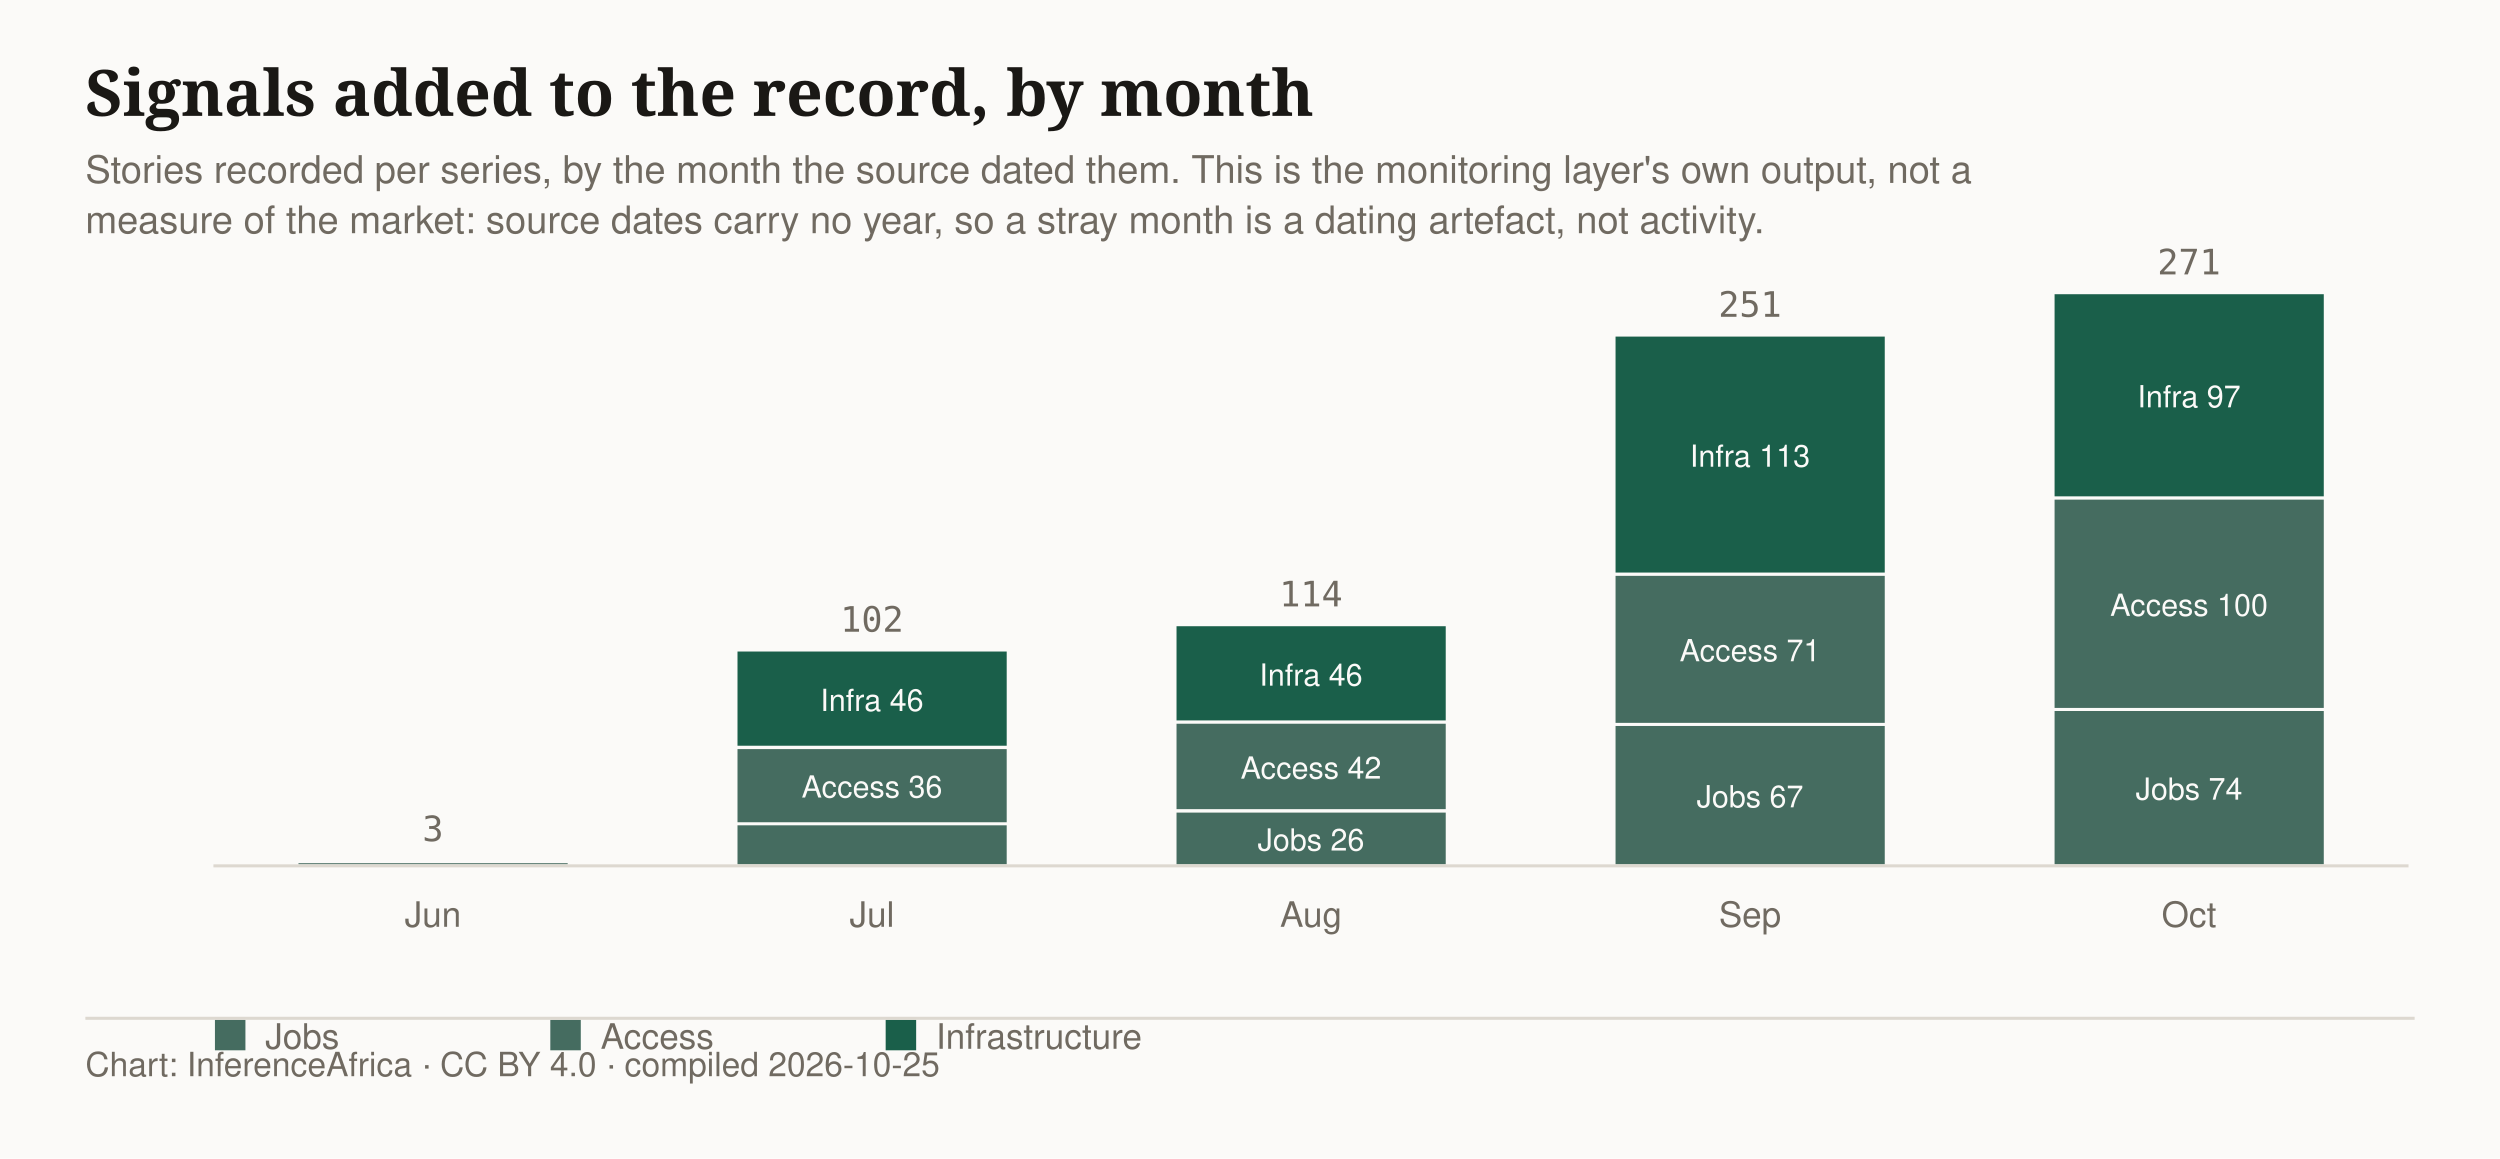
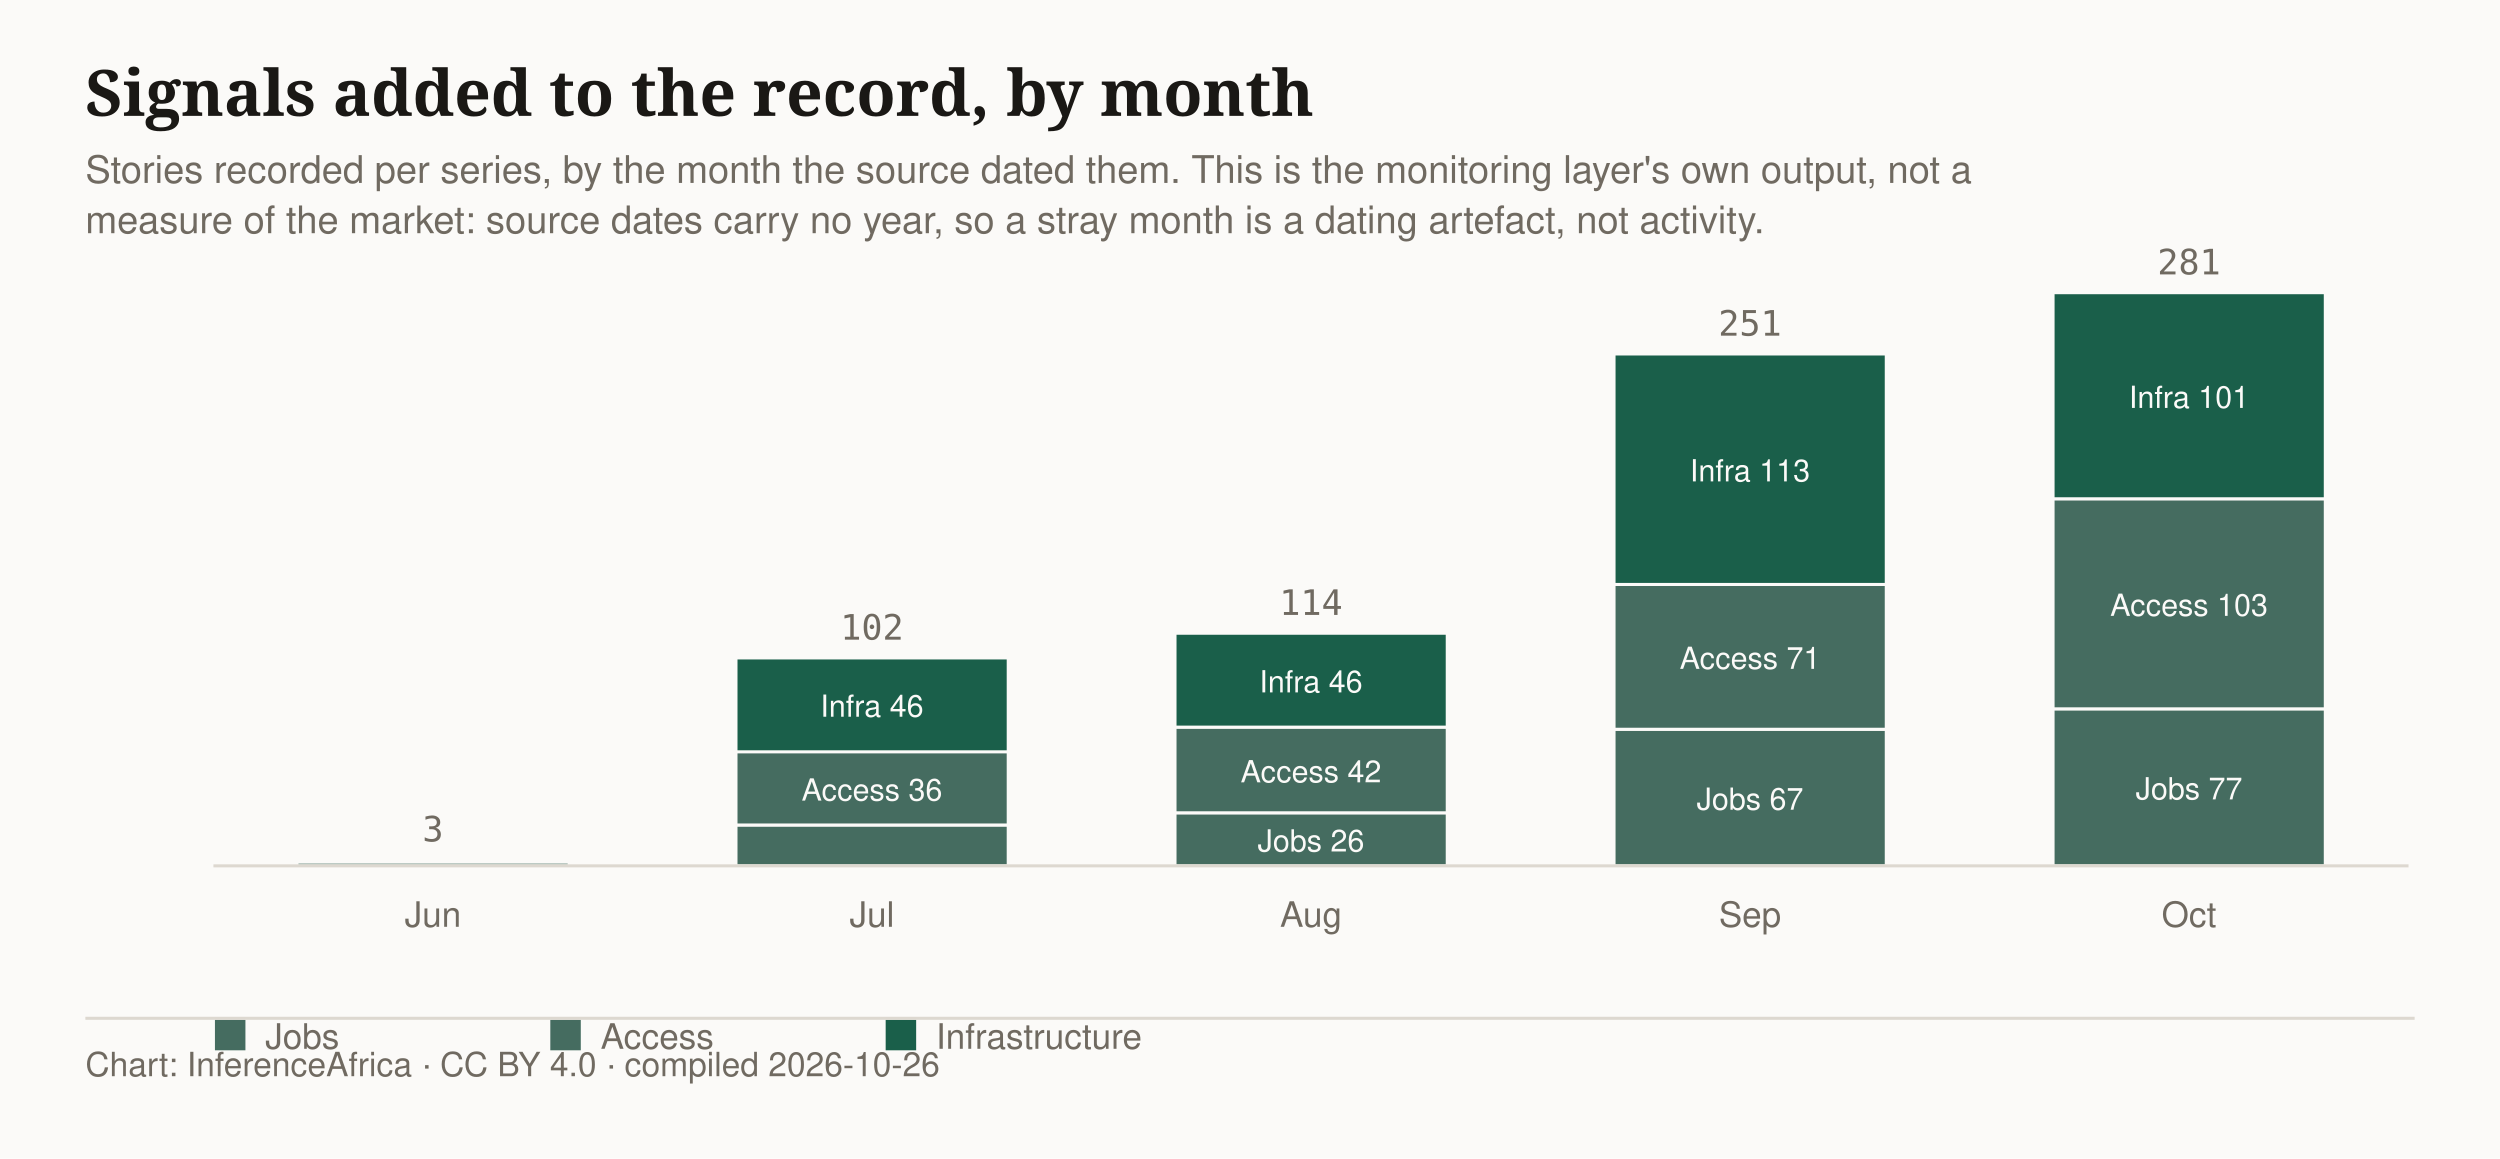
- <svg xmlns="http://www.w3.org/2000/svg" viewBox="0 0 820 380" width="820" height="380" role="img" aria-label="Signals added to the record by month and series: Jun 3, Jul 102, Aug 114, Sep 251, Oct 271. This measures the monitoring layer, not the market.">
+ <svg xmlns="http://www.w3.org/2000/svg" viewBox="0 0 820 380" width="820" height="380" role="img" aria-label="Signals added to the record by month and series: Jun 3, Jul 102, Aug 114, Sep 251, Oct 281. This measures the monitoring layer, not the market.">
  <defs>
    <pattern id="status-proposal" width="6" height="6" patternUnits="userSpaceOnUse">
      <path d="M0 6L6 0" stroke="#756342" stroke-width="1" />
    </pattern>
  </defs>
  <rect width="820" height="380" fill="#fbfaf8" />
  <text x="28" y="38" font-family="'Source Serif 4',Georgia,serif" font-size="21" font-weight="600" fill="#1a1815" style="font-variant-numeric:tabular-nums lining-nums">Signals added to the record, by month</text>
  <text x="28" y="60.0" font-family="IBM Plex Sans,-apple-system,'Segoe UI',Helvetica,Arial,sans-serif" font-size="12.5" fill="#706a61" style="font-variant-numeric:tabular-nums lining-nums">Stories recorded per series, by the month the source dated them. This is the monitoring layer's own output, not a</text>
  <text x="28" y="76.5" font-family="IBM Plex Sans,-apple-system,'Segoe UI',Helvetica,Arial,sans-serif" font-size="12.5" fill="#706a61" style="font-variant-numeric:tabular-nums lining-nums">measure of the market: source dates carry no year, so a stray month is a dating artefact, not activity.</text>
-   <rect x="97.4" y="282.6" width="89.3" height="1.4" fill="#456c60" data-status="measured" stroke="#fbfaf8" stroke-width="1" />
-   <rect x="97.4" y="281.9" width="89.3" height="0.7" fill="#1a5f4a" data-status="measured" stroke="#fbfaf8" stroke-width="1" />
-   <text x="142.0" y="275.9" text-anchor="middle" font-family="'IBM Plex Mono',Consolas,monospace" font-size="11.5" fill="#706a61" style="font-variant-numeric:tabular-nums lining-nums">3</text>
+   <rect x="97.4" y="282.7" width="89.3" height="1.3" fill="#456c60" data-status="measured" stroke="#fbfaf8" stroke-width="1" />
+   <rect x="97.4" y="282.0" width="89.3" height="0.7" fill="#1a5f4a" data-status="measured" stroke="#fbfaf8" stroke-width="1" />
+   <text x="142.0" y="276.0" text-anchor="middle" font-family="'IBM Plex Mono',Consolas,monospace" font-size="11.5" fill="#706a61" style="font-variant-numeric:tabular-nums lining-nums">3</text>
  <text x="142.0" y="304" text-anchor="middle" font-family="IBM Plex Sans,-apple-system,'Segoe UI',Helvetica,Arial,sans-serif" font-size="11.5" fill="#706a61" style="font-variant-numeric:tabular-nums lining-nums">Jun</text>
-   <rect x="241.4" y="270.1" width="89.3" height="13.9" fill="#456c60" data-status="measured" stroke="#fbfaf8" stroke-width="1" />
-   <rect x="241.4" y="245.2" width="89.3" height="25.0" fill="#456c60" data-status="measured" stroke="#fbfaf8" stroke-width="1" />
-   <text x="286.0" y="261.6" text-anchor="middle" font-family="IBM Plex Sans,-apple-system,'Segoe UI',Helvetica,Arial,sans-serif" font-size="10" fill="#fbfaf8" style="font-variant-numeric:tabular-nums lining-nums">Access 36</text>
-   <rect x="241.4" y="213.2" width="89.3" height="31.9" fill="#1a5f4a" data-status="measured" stroke="#fbfaf8" stroke-width="1" />
-   <text x="286.0" y="233.2" text-anchor="middle" font-family="IBM Plex Sans,-apple-system,'Segoe UI',Helvetica,Arial,sans-serif" font-size="10" fill="#fbfaf8" style="font-variant-numeric:tabular-nums lining-nums">Infra 46</text>
-   <text x="286.0" y="207.2" text-anchor="middle" font-family="'IBM Plex Mono',Consolas,monospace" font-size="11.5" fill="#706a61" style="font-variant-numeric:tabular-nums lining-nums">102</text>
+   <rect x="241.4" y="270.6" width="89.3" height="13.4" fill="#456c60" data-status="measured" stroke="#fbfaf8" stroke-width="1" />
+   <rect x="241.4" y="246.5" width="89.3" height="24.1" fill="#456c60" data-status="measured" stroke="#fbfaf8" stroke-width="1" />
+   <text x="286.0" y="262.6" text-anchor="middle" font-family="IBM Plex Sans,-apple-system,'Segoe UI',Helvetica,Arial,sans-serif" font-size="10" fill="#fbfaf8" style="font-variant-numeric:tabular-nums lining-nums">Access 36</text>
+   <rect x="241.4" y="215.8" width="89.3" height="30.8" fill="#1a5f4a" data-status="measured" stroke="#fbfaf8" stroke-width="1" />
+   <text x="286.0" y="235.1" text-anchor="middle" font-family="IBM Plex Sans,-apple-system,'Segoe UI',Helvetica,Arial,sans-serif" font-size="10" fill="#fbfaf8" style="font-variant-numeric:tabular-nums lining-nums">Infra 46</text>
+   <text x="286.0" y="209.8" text-anchor="middle" font-family="'IBM Plex Mono',Consolas,monospace" font-size="11.5" fill="#706a61" style="font-variant-numeric:tabular-nums lining-nums">102</text>
  <text x="286.0" y="304" text-anchor="middle" font-family="IBM Plex Sans,-apple-system,'Segoe UI',Helvetica,Arial,sans-serif" font-size="11.5" fill="#706a61" style="font-variant-numeric:tabular-nums lining-nums">Jul</text>
-   <rect x="385.4" y="266.0" width="89.3" height="18.0" fill="#456c60" data-status="measured" stroke="#fbfaf8" stroke-width="1" />
-   <text x="430.0" y="279.0" text-anchor="middle" font-family="IBM Plex Sans,-apple-system,'Segoe UI',Helvetica,Arial,sans-serif" font-size="10" fill="#fbfaf8" style="font-variant-numeric:tabular-nums lining-nums">Jobs 26</text>
-   <rect x="385.4" y="236.8" width="89.3" height="29.1" fill="#456c60" data-status="measured" stroke="#fbfaf8" stroke-width="1" />
-   <text x="430.0" y="255.4" text-anchor="middle" font-family="IBM Plex Sans,-apple-system,'Segoe UI',Helvetica,Arial,sans-serif" font-size="10" fill="#fbfaf8" style="font-variant-numeric:tabular-nums lining-nums">Access 42</text>
-   <rect x="385.4" y="204.9" width="89.3" height="31.9" fill="#1a5f4a" data-status="measured" stroke="#fbfaf8" stroke-width="1" />
-   <text x="430.0" y="224.9" text-anchor="middle" font-family="IBM Plex Sans,-apple-system,'Segoe UI',Helvetica,Arial,sans-serif" font-size="10" fill="#fbfaf8" style="font-variant-numeric:tabular-nums lining-nums">Infra 46</text>
-   <text x="430.0" y="198.9" text-anchor="middle" font-family="'IBM Plex Mono',Consolas,monospace" font-size="11.5" fill="#706a61" style="font-variant-numeric:tabular-nums lining-nums">114</text>
+   <rect x="385.4" y="266.6" width="89.3" height="17.4" fill="#456c60" data-status="measured" stroke="#fbfaf8" stroke-width="1" />
+   <text x="430.0" y="279.3" text-anchor="middle" font-family="IBM Plex Sans,-apple-system,'Segoe UI',Helvetica,Arial,sans-serif" font-size="10" fill="#fbfaf8" style="font-variant-numeric:tabular-nums lining-nums">Jobs 26</text>
+   <rect x="385.4" y="238.5" width="89.3" height="28.1" fill="#456c60" data-status="measured" stroke="#fbfaf8" stroke-width="1" />
+   <text x="430.0" y="256.6" text-anchor="middle" font-family="IBM Plex Sans,-apple-system,'Segoe UI',Helvetica,Arial,sans-serif" font-size="10" fill="#fbfaf8" style="font-variant-numeric:tabular-nums lining-nums">Access 42</text>
+   <rect x="385.4" y="207.7" width="89.3" height="30.8" fill="#1a5f4a" data-status="measured" stroke="#fbfaf8" stroke-width="1" />
+   <text x="430.0" y="227.1" text-anchor="middle" font-family="IBM Plex Sans,-apple-system,'Segoe UI',Helvetica,Arial,sans-serif" font-size="10" fill="#fbfaf8" style="font-variant-numeric:tabular-nums lining-nums">Infra 46</text>
+   <text x="430.0" y="201.7" text-anchor="middle" font-family="'IBM Plex Mono',Consolas,monospace" font-size="11.5" fill="#706a61" style="font-variant-numeric:tabular-nums lining-nums">114</text>
  <text x="430.0" y="304" text-anchor="middle" font-family="IBM Plex Sans,-apple-system,'Segoe UI',Helvetica,Arial,sans-serif" font-size="11.5" fill="#706a61" style="font-variant-numeric:tabular-nums lining-nums">Aug</text>
-   <rect x="529.4" y="237.5" width="89.3" height="46.5" fill="#456c60" data-status="measured" stroke="#fbfaf8" stroke-width="1" />
-   <text x="574.0" y="264.8" text-anchor="middle" font-family="IBM Plex Sans,-apple-system,'Segoe UI',Helvetica,Arial,sans-serif" font-size="10" fill="#fbfaf8" style="font-variant-numeric:tabular-nums lining-nums">Jobs 67</text>
-   <rect x="529.4" y="188.3" width="89.3" height="49.3" fill="#456c60" data-status="measured" stroke="#fbfaf8" stroke-width="1" />
-   <text x="574.0" y="216.9" text-anchor="middle" font-family="IBM Plex Sans,-apple-system,'Segoe UI',Helvetica,Arial,sans-serif" font-size="10" fill="#fbfaf8" style="font-variant-numeric:tabular-nums lining-nums">Access 71</text>
-   <rect x="529.4" y="109.9" width="89.3" height="78.4" fill="#1a5f4a" data-status="measured" stroke="#fbfaf8" stroke-width="1" />
-   <text x="574.0" y="153.1" text-anchor="middle" font-family="IBM Plex Sans,-apple-system,'Segoe UI',Helvetica,Arial,sans-serif" font-size="10" fill="#fbfaf8" style="font-variant-numeric:tabular-nums lining-nums">Infra 113</text>
-   <text x="574.0" y="103.9" text-anchor="middle" font-family="'IBM Plex Mono',Consolas,monospace" font-size="11.5" fill="#706a61" style="font-variant-numeric:tabular-nums lining-nums">251</text>
+   <rect x="529.4" y="239.2" width="89.3" height="44.8" fill="#456c60" data-status="measured" stroke="#fbfaf8" stroke-width="1" />
+   <text x="574.0" y="265.6" text-anchor="middle" font-family="IBM Plex Sans,-apple-system,'Segoe UI',Helvetica,Arial,sans-serif" font-size="10" fill="#fbfaf8" style="font-variant-numeric:tabular-nums lining-nums">Jobs 67</text>
+   <rect x="529.4" y="191.7" width="89.3" height="47.5" fill="#456c60" data-status="measured" stroke="#fbfaf8" stroke-width="1" />
+   <text x="574.0" y="219.4" text-anchor="middle" font-family="IBM Plex Sans,-apple-system,'Segoe UI',Helvetica,Arial,sans-serif" font-size="10" fill="#fbfaf8" style="font-variant-numeric:tabular-nums lining-nums">Access 71</text>
+   <rect x="529.4" y="116.1" width="89.3" height="75.6" fill="#1a5f4a" data-status="measured" stroke="#fbfaf8" stroke-width="1" />
+   <text x="574.0" y="157.9" text-anchor="middle" font-family="IBM Plex Sans,-apple-system,'Segoe UI',Helvetica,Arial,sans-serif" font-size="10" fill="#fbfaf8" style="font-variant-numeric:tabular-nums lining-nums">Infra 113</text>
+   <text x="574.0" y="110.1" text-anchor="middle" font-family="'IBM Plex Mono',Consolas,monospace" font-size="11.5" fill="#706a61" style="font-variant-numeric:tabular-nums lining-nums">251</text>
  <text x="574.0" y="304" text-anchor="middle" font-family="IBM Plex Sans,-apple-system,'Segoe UI',Helvetica,Arial,sans-serif" font-size="11.5" fill="#706a61" style="font-variant-numeric:tabular-nums lining-nums">Sep</text>
-   <rect x="673.4" y="232.7" width="89.3" height="51.3" fill="#456c60" data-status="measured" stroke="#fbfaf8" stroke-width="1" />
-   <text x="718.0" y="262.3" text-anchor="middle" font-family="IBM Plex Sans,-apple-system,'Segoe UI',Helvetica,Arial,sans-serif" font-size="10" fill="#fbfaf8" style="font-variant-numeric:tabular-nums lining-nums">Jobs 74</text>
-   <rect x="673.4" y="163.3" width="89.3" height="69.4" fill="#456c60" data-status="measured" stroke="#fbfaf8" stroke-width="1" />
-   <text x="718.0" y="202.0" text-anchor="middle" font-family="IBM Plex Sans,-apple-system,'Segoe UI',Helvetica,Arial,sans-serif" font-size="10" fill="#fbfaf8" style="font-variant-numeric:tabular-nums lining-nums">Access 100</text>
-   <rect x="673.4" y="96.0" width="89.3" height="67.3" fill="#1a5f4a" data-status="measured" stroke="#fbfaf8" stroke-width="1" />
-   <text x="718.0" y="133.6" text-anchor="middle" font-family="IBM Plex Sans,-apple-system,'Segoe UI',Helvetica,Arial,sans-serif" font-size="10" fill="#fbfaf8" style="font-variant-numeric:tabular-nums lining-nums">Infra 97</text>
-   <text x="718.0" y="90.0" text-anchor="middle" font-family="'IBM Plex Mono',Consolas,monospace" font-size="11.5" fill="#706a61" style="font-variant-numeric:tabular-nums lining-nums">271</text>
+   <rect x="673.4" y="232.5" width="89.3" height="51.5" fill="#456c60" data-status="measured" stroke="#fbfaf8" stroke-width="1" />
+   <text x="718.0" y="262.2" text-anchor="middle" font-family="IBM Plex Sans,-apple-system,'Segoe UI',Helvetica,Arial,sans-serif" font-size="10" fill="#fbfaf8" style="font-variant-numeric:tabular-nums lining-nums">Jobs 77</text>
+   <rect x="673.4" y="163.6" width="89.3" height="68.9" fill="#456c60" data-status="measured" stroke="#fbfaf8" stroke-width="1" />
+   <text x="718.0" y="202.0" text-anchor="middle" font-family="IBM Plex Sans,-apple-system,'Segoe UI',Helvetica,Arial,sans-serif" font-size="10" fill="#fbfaf8" style="font-variant-numeric:tabular-nums lining-nums">Access 103</text>
+   <rect x="673.4" y="96.0" width="89.3" height="67.6" fill="#1a5f4a" data-status="measured" stroke="#fbfaf8" stroke-width="1" />
+   <text x="718.0" y="133.8" text-anchor="middle" font-family="IBM Plex Sans,-apple-system,'Segoe UI',Helvetica,Arial,sans-serif" font-size="10" fill="#fbfaf8" style="font-variant-numeric:tabular-nums lining-nums">Infra 101</text>
+   <text x="718.0" y="90.0" text-anchor="middle" font-family="'IBM Plex Mono',Consolas,monospace" font-size="11.5" fill="#706a61" style="font-variant-numeric:tabular-nums lining-nums">281</text>
  <text x="718.0" y="304" text-anchor="middle" font-family="IBM Plex Sans,-apple-system,'Segoe UI',Helvetica,Arial,sans-serif" font-size="11.5" fill="#706a61" style="font-variant-numeric:tabular-nums lining-nums">Oct</text>
  <line x1="70" y1="284" x2="790" y2="284" stroke="#ddd8d0" />
  <rect x="70" y="334" width="11" height="11" fill="#456c60" data-status="measured" stroke="#fbfaf8" stroke-width="1" />
  <text x="87" y="344" font-family="IBM Plex Sans,-apple-system,'Segoe UI',Helvetica,Arial,sans-serif" font-size="11.5" fill="#706a61" style="font-variant-numeric:tabular-nums lining-nums">Jobs</text>
  <rect x="180" y="334" width="11" height="11" fill="#456c60" data-status="measured" stroke="#fbfaf8" stroke-width="1" />
  <text x="197" y="344" font-family="IBM Plex Sans,-apple-system,'Segoe UI',Helvetica,Arial,sans-serif" font-size="11.5" fill="#706a61" style="font-variant-numeric:tabular-nums lining-nums">Access</text>
  <rect x="290" y="334" width="11" height="11" fill="#1a5f4a" data-status="measured" stroke="#fbfaf8" stroke-width="1" />
  <text x="307" y="344" font-family="IBM Plex Sans,-apple-system,'Segoe UI',Helvetica,Arial,sans-serif" font-size="11.5" fill="#706a61" style="font-variant-numeric:tabular-nums lining-nums">Infrastructure</text>
  <line x1="28" y1="334" x2="792" y2="334" stroke="#ddd8d0" />
-   <text x="28" y="353" font-family="IBM Plex Sans,-apple-system,'Segoe UI',Helvetica,Arial,sans-serif" font-size="11" fill="#706a61" style="font-variant-numeric:tabular-nums lining-nums">Chart: InferenceAfrica · CC BY 4.0 · compiled 2026-10-25</text>
+   <text x="28" y="353" font-family="IBM Plex Sans,-apple-system,'Segoe UI',Helvetica,Arial,sans-serif" font-size="11" fill="#706a61" style="font-variant-numeric:tabular-nums lining-nums">Chart: InferenceAfrica · CC BY 4.0 · compiled 2026-10-26</text>
</svg>
